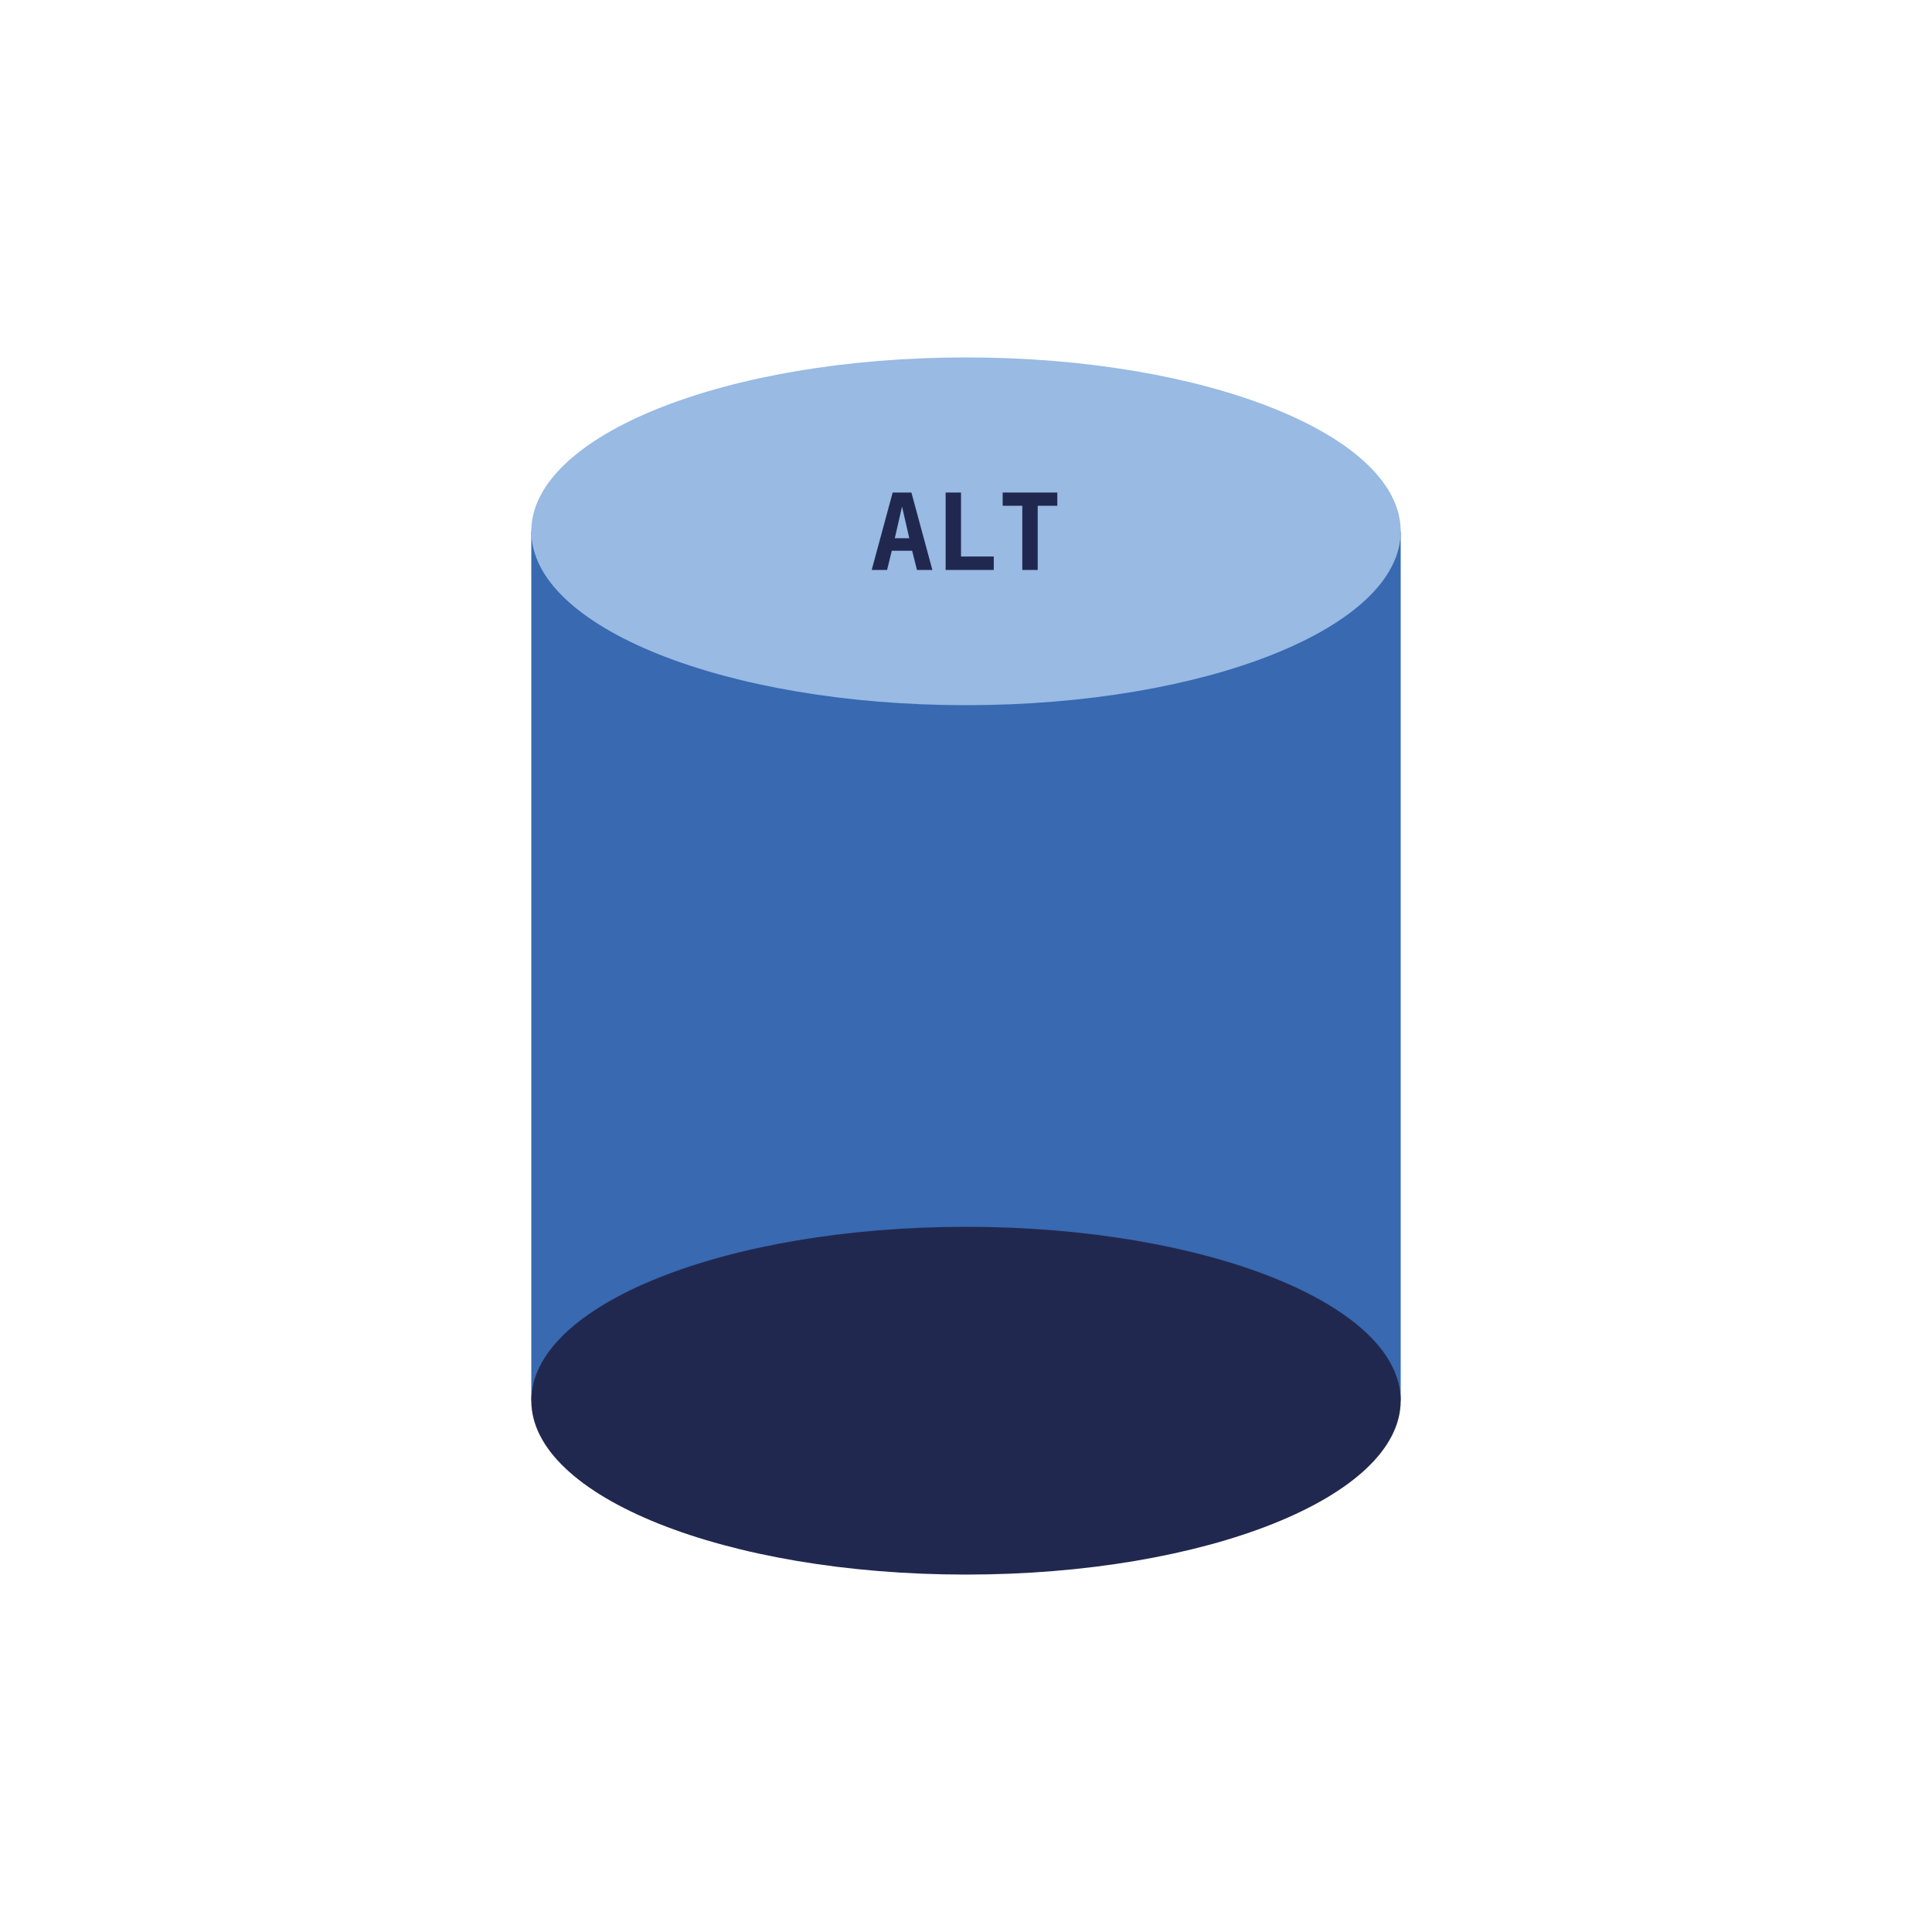
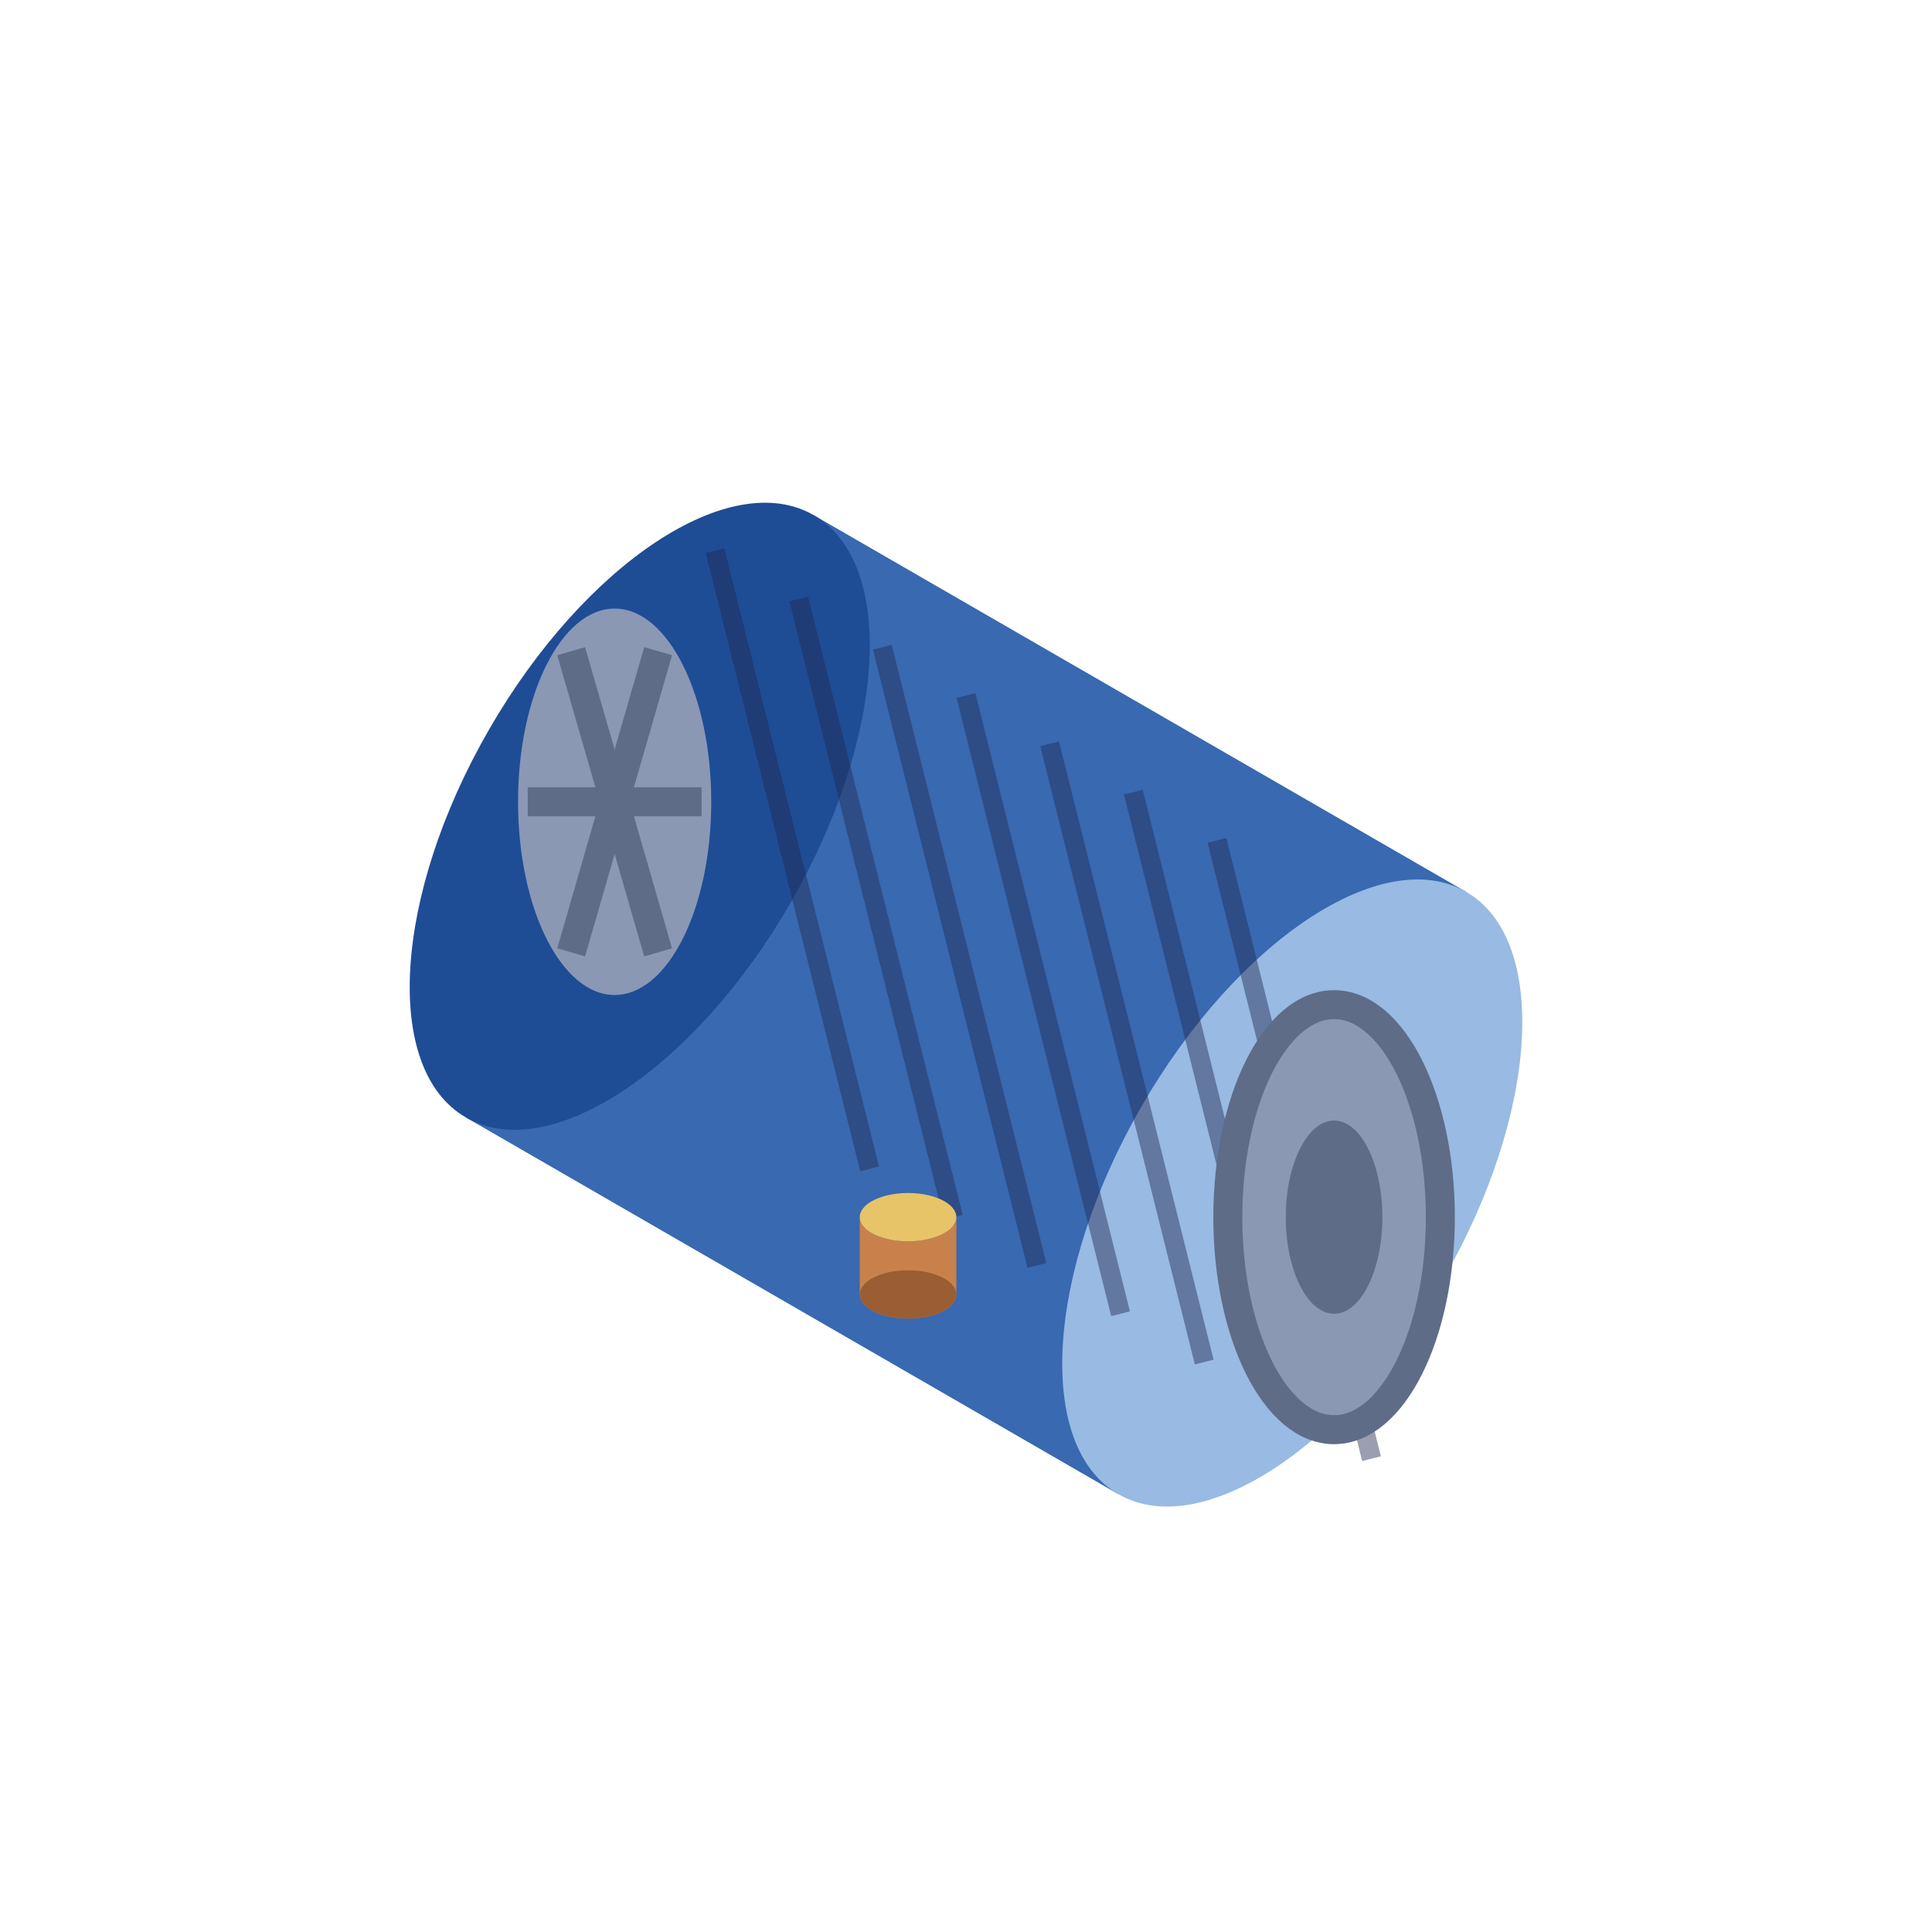
<svg xmlns="http://www.w3.org/2000/svg" viewBox="0 0 200 200">
-   <rect x="55" y="55" width="90" height="90" fill="#3869B1" />
-   <ellipse cx="100" cy="145" rx="45" ry="18" fill="#21284F" />
-   <ellipse cx="100" cy="55" rx="45" ry="18" fill="#98BAE3" />
-   <text x="100" y="59" font-family="Roboto Mono, monospace" font-size="11" font-weight="700" fill="#21284F" text-anchor="middle">ALT</text>
+   <polygon points="48.226,115.677 115.774,154.677 151.774,92.323 84.226,53.323" fill="#3869B1" />
+   <g transform="translate(133.774 123.5) rotate(30.00073)">
+     <ellipse cx="0" cy="0" rx="18" ry="36" fill="#98BAE3" />
+   </g>
+   <g transform="translate(66.226 84.5) rotate(30.00073)">
+     <ellipse cx="0" cy="0" rx="18" ry="36" fill="#1E4D96" />
+   </g>
+   <line x1="74.02" y1="57" x2="90.02" y2="121" stroke="#21284F" stroke-width="2" opacity="0.45" />
+   <line x1="82.68" y1="62" x2="98.68" y2="126" stroke="#21284F" stroke-width="2" opacity="0.45" />
+   <line x1="91.34" y1="67" x2="107.34" y2="131" stroke="#21284F" stroke-width="2" opacity="0.45" />
+   <line x1="100" y1="72" x2="116" y2="136" stroke="#21284F" stroke-width="2" opacity="0.45" />
+   <line x1="108.66" y1="77" x2="124.66" y2="141" stroke="#21284F" stroke-width="2" opacity="0.45" />
+   <line x1="117.32" y1="82" x2="133.32" y2="146" stroke="#21284F" stroke-width="2" opacity="0.45" />
+   <line x1="125.98" y1="87" x2="141.98" y2="151" stroke="#21284F" stroke-width="2" opacity="0.45" />
+   <ellipse cx="63.628" cy="83" rx="10" ry="20" fill="#8A98B4" />
+   <line x1="63.628" y1="83" x2="72.628" y2="83" stroke="#5E6C88" stroke-width="3" />
+   <line x1="63.628" y1="83" x2="68.128" y2="98.588" stroke="#5E6C88" stroke-width="3" />
+   <line x1="63.628" y1="83" x2="59.128" y2="98.588" stroke="#5E6C88" stroke-width="3" />
+   <line x1="63.628" y1="83" x2="54.628" y2="83" stroke="#5E6C88" stroke-width="3" />
+   <line x1="63.628" y1="83" x2="59.128" y2="67.412" stroke="#5E6C88" stroke-width="3" />
+   <line x1="63.628" y1="83" x2="68.128" y2="67.412" stroke="#5E6C88" stroke-width="3" />
+   <ellipse cx="138.104" cy="126" rx="11" ry="22" fill="#8A98B4" />
+   <ellipse cx="138.104" cy="126" rx="11" ry="22" fill="none" stroke="#5E6C88" stroke-width="3" />
+   <ellipse cx="138.104" cy="126" rx="5" ry="10" fill="#5E6C88" />
+   <path d="M 89 126 L 89 134 A 5 2.5 0 0 0 99 134 L 99 126 A 5 2.5 0 0 1 89 126 Z" fill="#C9814B" />
+   <ellipse cx="94" cy="134" rx="5" ry="2.5" fill="#9A5E32" />
+   <ellipse cx="94" cy="126" rx="5" ry="2.5" fill="#E8C468" />
</svg>
